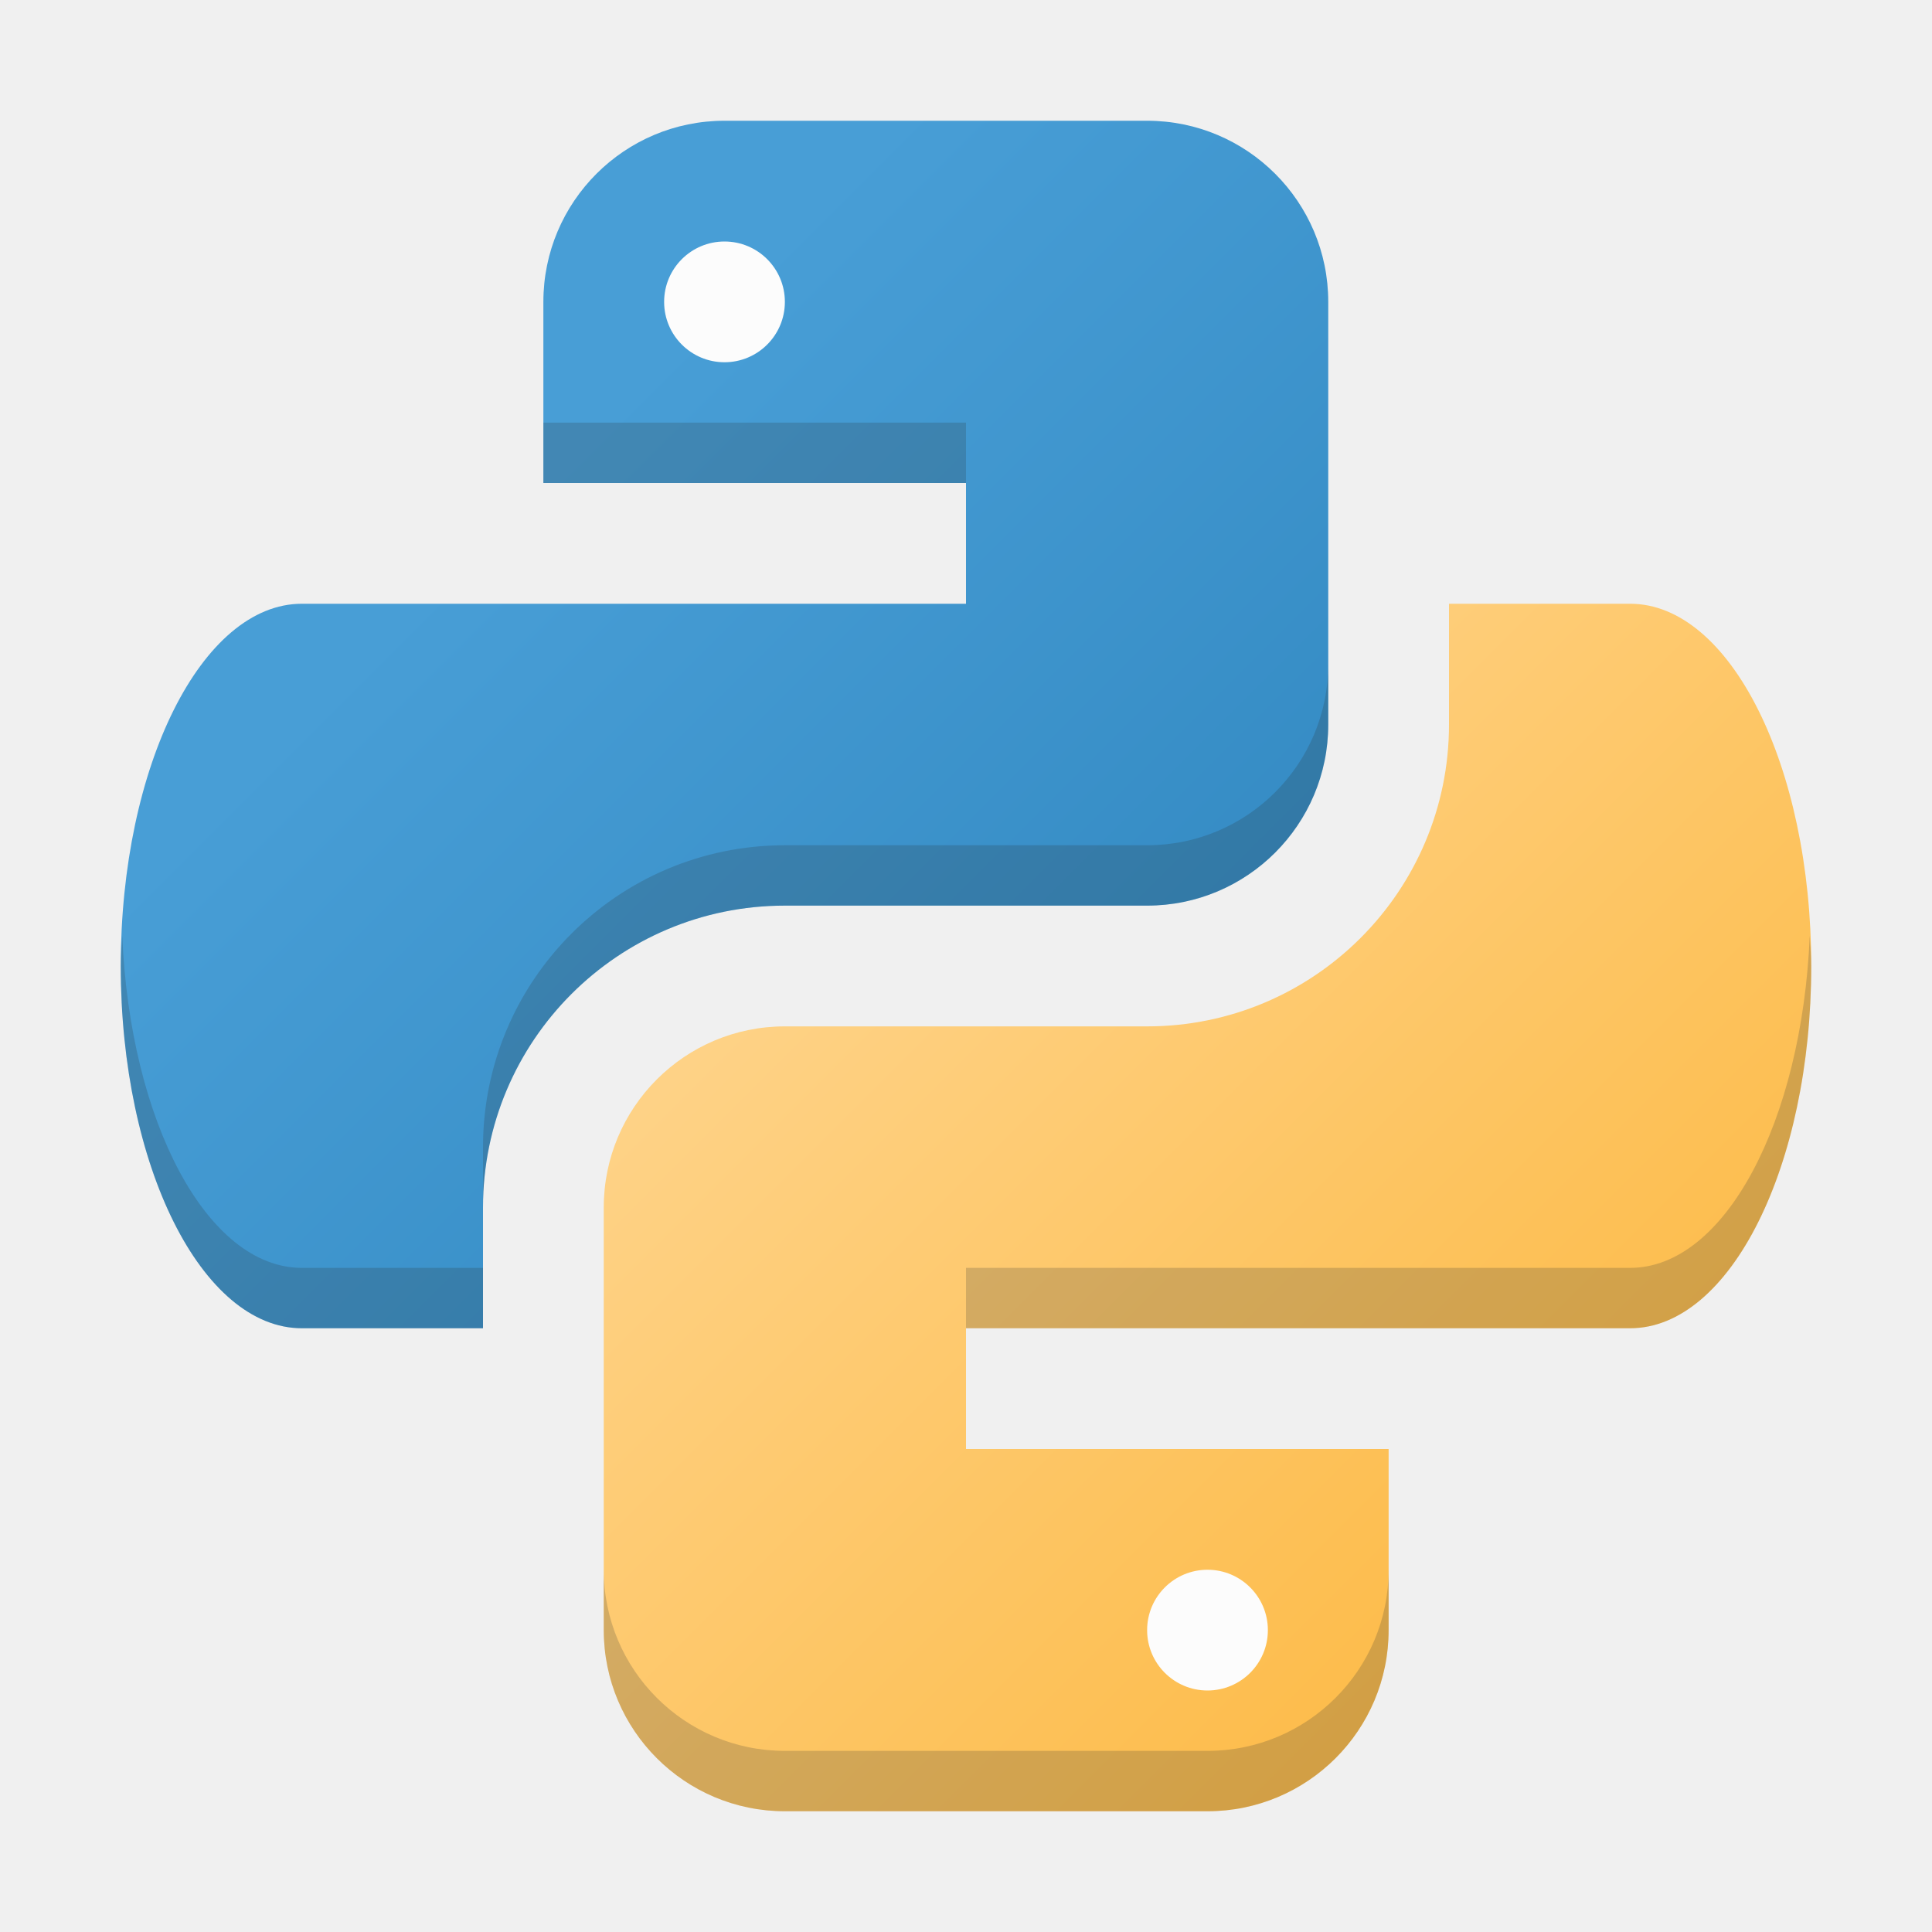
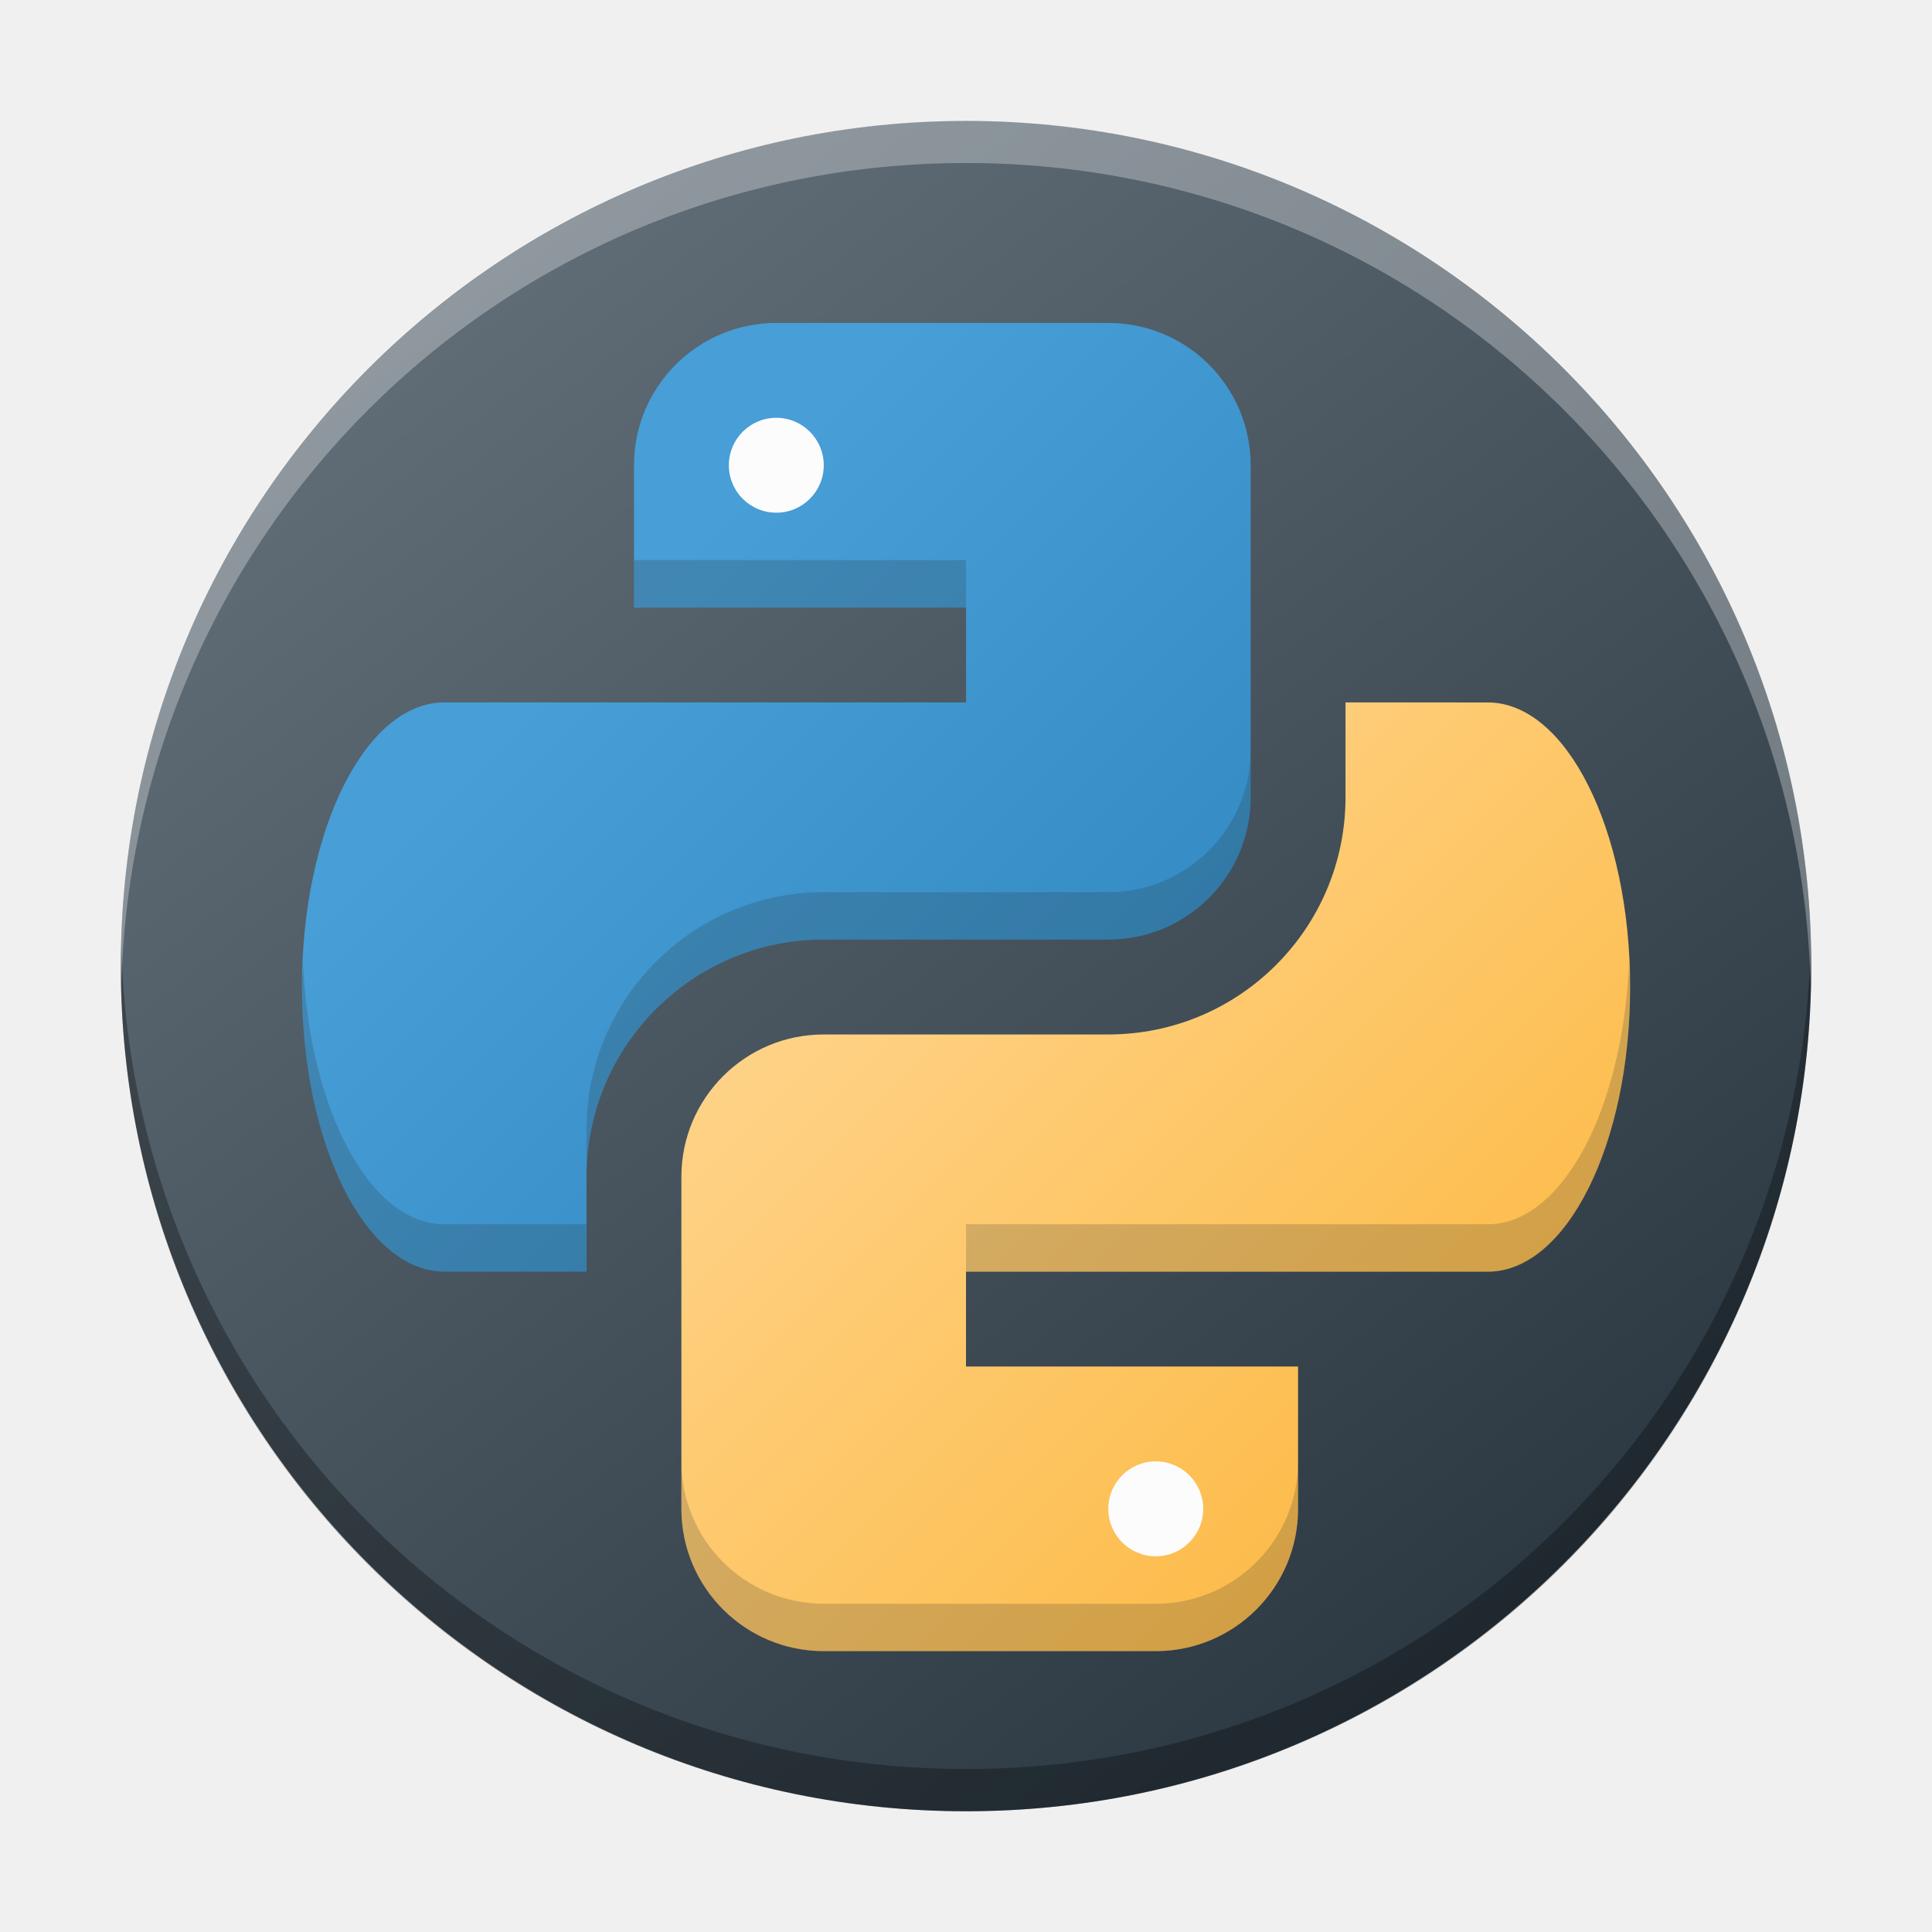
- <svg xmlns="http://www.w3.org/2000/svg" height="32" width="32">
-   <linearGradient id="b" gradientUnits="userSpaceOnUse" x1="53" x2="37.6" y1="-5.4" y2="-20.8">
-     <stop offset="0" stop-color="#2980b9" />
-     <stop offset="1" stop-color="#489ed6" />
+ <svg xmlns="http://www.w3.org/2000/svg" xmlns:xlink="http://www.w3.org/1999/xlink" height="32" width="32" version="1.1" id="svg4880">
+   <defs id="defs4884">
+     <linearGradient gradientTransform="matrix(0.6999705,0,0,0.6999312,-301.9885,-350.6227)" gradientUnits="userSpaceOnUse" x2="426.695" y2="499.921" y1="547.675" id="a-6" x1="389.32">
+       <stop stop-color="#18222a" style="stop-color:#1e2b35;stop-opacity:1" id="stop216" />
+       <stop stop-color="#566069" offset="1" style="stop-color:#6d7983;stop-opacity:1" id="stop218" />
+     </linearGradient>
+     <linearGradient id="linearGradient5194" gradientTransform="matrix(-0.7857143,0,0,-0.7857143,12.57142,-26.19461)" gradientUnits="userSpaceOnUse" x1="10" x2="21" y1="3" y2="14">
+       <stop offset="0" stop-color="#fdbc4b" id="stop4867-6" />
+       <stop offset="1" stop-color="#fed286" id="stop4869-1" />
+     </linearGradient>
+     <linearGradient id="linearGradient5198" gradientUnits="userSpaceOnUse" x1="53" x2="37.6" y1="-5.4" y2="-20.8" gradientTransform="matrix(0.7857143,0,0,0.7857143,-12.57143,-51.33746)">
+       <stop offset="0" stop-color="#2980b9" id="stop4862-0" />
+       <stop offset="1" stop-color="#489ed6" id="stop4864-6" />
+     </linearGradient>
+     <linearGradient xlink:href="#a" id="linearGradient5205" gradientUnits="userSpaceOnUse" gradientTransform="matrix(-0.7857143,0,0,-0.7857143,28.57201,28.92011)" x1="10" y1="3" x2="21" y2="14" />
+     <linearGradient xlink:href="#b" id="linearGradient5207" gradientUnits="userSpaceOnUse" gradientTransform="matrix(0.7857143,0,0,0.7857143,3.429159,3.777264)" x1="53" y1="-5.4" x2="37.6" y2="-20.8" />
+   </defs>
+   <linearGradient id="b" gradientUnits="userSpaceOnUse" x1="53" x2="37.6" y1="-5.4" y2="-20.8" gradientTransform="matrix(0.7857143,0,0,0.7857143,-12.57143,-51.33746)">
+     <stop offset="0" stop-color="#2980b9" id="stop4862" />
+     <stop offset="1" stop-color="#489ed6" id="stop4864" />
  </linearGradient>
-   <linearGradient id="a" gradientTransform="rotate(180 16 16)" gradientUnits="userSpaceOnUse" x1="10" x2="21" y1="3" y2="14">
-     <stop offset="0" stop-color="#fdbc4b" />
-     <stop offset="1" stop-color="#fed286" />
+   <linearGradient id="a" gradientTransform="matrix(-0.7857143,0,0,-0.7857143,12.57142,-26.19461)" gradientUnits="userSpaceOnUse" x1="10" x2="21" y1="3" y2="14">
+     <stop offset="0" stop-color="#fdbc4b" id="stop4867" />
+     <stop offset="1" stop-color="#fed286" id="stop4869" />
  </linearGradient>
-   <path d="M24 10v2a5 5 0 0 1-5 5h-6a3 3 0 0 0-3 3v7a3 3 0 0 0 3 3h7a3 3 0 0 0 3-3v-3h-7v-2h11c1.657 0 3-2.686 3-6s-1.343-6-3-6z" fill="url(#a)" fill-rule="evenodd" />
-   <path d="M12 2a3 3 0 0 0-3 3v3h7v2H5c-1.657 0-3 2.686-3 6s1.343 6 3 6h3v-2a5 5 0 0 1 5-5h6a3 3 0 0 0 3-3V5a3 3 0 0 0-3-3z" fill="url(#b)" fill-rule="evenodd" />
-   <path d="M12 4a1 1 0 0 0-1 1 1 1 0 0 0 1 1 1 1 0 0 0 1-1 1 1 0 0 0-1-1zm9 23a1 1 0 0 1-1 1 1 1 0 0 1-1-1 1 1 0 0 1 1-1 1 1 0 0 1 1 1z" fill="#fcfcfc" />
-   <path d="M29.975 15.5C29.845 18.576 28.57 21 27 21H16v1h11c1.657 0 3-2.686 3-6 0-.171-.018-.332-.025-.5zM10 26v1a3 3 0 0 0 3 3h7a3 3 0 0 0 3-3v-1a3 3 0 0 1-3 3h-7a3 3 0 0 1-3-3zM9 7v1h7V7zm13 4a3 3 0 0 1-3 3h-6a5 5 0 0 0-5 5v1a5 5 0 0 1 5-5h6a3 3 0 0 0 3-3zM2.025 15.5c-.007.168-.025.329-.025.5 0 3.314 1.343 6 3 6h3v-1H5c-1.571 0-2.846-2.424-2.975-5.5z" fill="#292c2f" fill-rule="evenodd" opacity=".2" />
+   <rect width="27.999" x="-30" y="2.003" rx="13.999" height="27.997" transform="scale(-1,1)" style="display:inline;overflow:visible;fill:url(#a-6);stroke-width:1.96;stroke-opacity:0.55" id="rect223" ry="13.999" />
+   <path style="display:inline;overflow:visible;opacity:0.3;fill:#000000;fill-opacity:1;stroke-width:1.96;stroke-opacity:0.55" d="m 2.009,15.651 c -0.003,0.117 -0.008,0.233 -0.008,0.35 0,7.755 6.244,13.999 13.999,13.999 7.756,0 13.999,-6.243 13.999,-13.999 0,-0.117 -0.005,-0.233 -0.008,-0.35 -0.185,7.592 -6.356,13.649 -13.991,13.649 -7.638,0 -13.806,-6.057 -13.991,-13.649" id="path225" />
+   <path d="m 2.009,16.349 c -0.003,-0.117 -0.008,-0.232 -0.008,-0.35 C 2.001,8.243 8.244,2 16,2 c 7.756,0 13.999,6.243 13.999,13.999 0,0.117 -0.005,0.233 -0.008,0.35 C 29.806,8.757 23.635,2.7 16,2.7 c -7.638,0 -13.806,6.057 -13.991,13.649" style="display:inline;overflow:visible;opacity:0.3;fill:#ffffff;fill-opacity:1;stroke-width:1.96;stroke-opacity:0.55" id="path229" />
+   <path d="m 22.286,11.634 v 1.571 a 3.929,3.929 0 0 1 -3.929,3.929 h -4.714 a 2.357,2.357 0 0 0 -2.357,2.357 v 5.5 a 2.357,2.357 0 0 0 2.357,2.357 h 5.5 a 2.357,2.357 0 0 0 2.357,-2.357 v -2.357 h -5.5 v -1.571 h 8.643 c 1.302,0 2.357,-2.11 2.357,-4.714 0,-2.604 -1.055,-4.714 -2.357,-4.714 z" fill="url(#a)" fill-rule="evenodd" id="path4872-3" style="fill:url(#linearGradient5205);stroke-width:0.786" />
+   <path d="m 12.858,5.349 a 2.357,2.357 0 0 0 -2.357,2.357 v 2.357 h 5.5 v 1.571 H 7.358 c -1.302,0 -2.357,2.11 -2.357,4.714 0,2.604 1.055,4.714 2.357,4.714 h 2.357 v -1.571 a 3.929,3.929 0 0 1 3.929,-3.929 h 4.714 a 2.357,2.357 0 0 0 2.357,-2.357 v -5.5 A 2.357,2.357 0 0 0 18.358,5.349 Z" fill="url(#b)" fill-rule="evenodd" id="path4874-2" style="fill:url(#linearGradient5207);stroke-width:0.786" />
+   <path d="m 12.858,6.92 a 0.786,0.786 0 0 0 -0.786,0.786 0.786,0.786 0 0 0 0.786,0.786 0.786,0.786 0 0 0 0.786,-0.786 0.786,0.786 0 0 0 -0.786,-0.786 z m 7.071,18.071 a 0.786,0.786 0 0 1 -0.786,0.786 0.786,0.786 0 0 1 -0.786,-0.786 0.786,0.786 0 0 1 0.786,-0.786 0.786,0.786 0 0 1 0.786,0.786 z" fill="#fcfcfc" id="path4876-0" style="stroke-width:0.786" />
+   <path d="m 26.981,15.956 c -0.102,2.417 -1.104,4.321 -2.337,4.321 h -8.643 v 0.786 h 8.643 c 1.302,0 2.357,-2.11 2.357,-4.714 0,-0.134 -0.014,-0.261 -0.02,-0.393 z m -15.695,8.25 v 0.786 a 2.357,2.357 0 0 0 2.357,2.357 h 5.5 a 2.357,2.357 0 0 0 2.357,-2.357 v -0.786 a 2.357,2.357 0 0 1 -2.357,2.357 H 13.643 A 2.357,2.357 0 0 1 11.286,24.206 Z M 10.501,9.277 v 0.786 h 5.5 V 9.277 Z m 10.214,3.143 a 2.357,2.357 0 0 1 -2.357,2.357 h -4.714 a 3.929,3.929 0 0 0 -3.929,3.929 v 0.786 a 3.929,3.929 0 0 1 3.929,-3.929 h 4.714 a 2.357,2.357 0 0 0 2.357,-2.357 z m -15.695,3.536 c -0.005,0.132 -0.02,0.259 -0.02,0.393 0,2.604 1.055,4.714 2.357,4.714 h 2.357 v -0.786 h -2.357 c -1.234,0 -2.236,-1.905 -2.337,-4.321 z" fill="#292c2f" fill-rule="evenodd" opacity="0.2" id="path4878-6" style="stroke-width:0.786" />
</svg>
